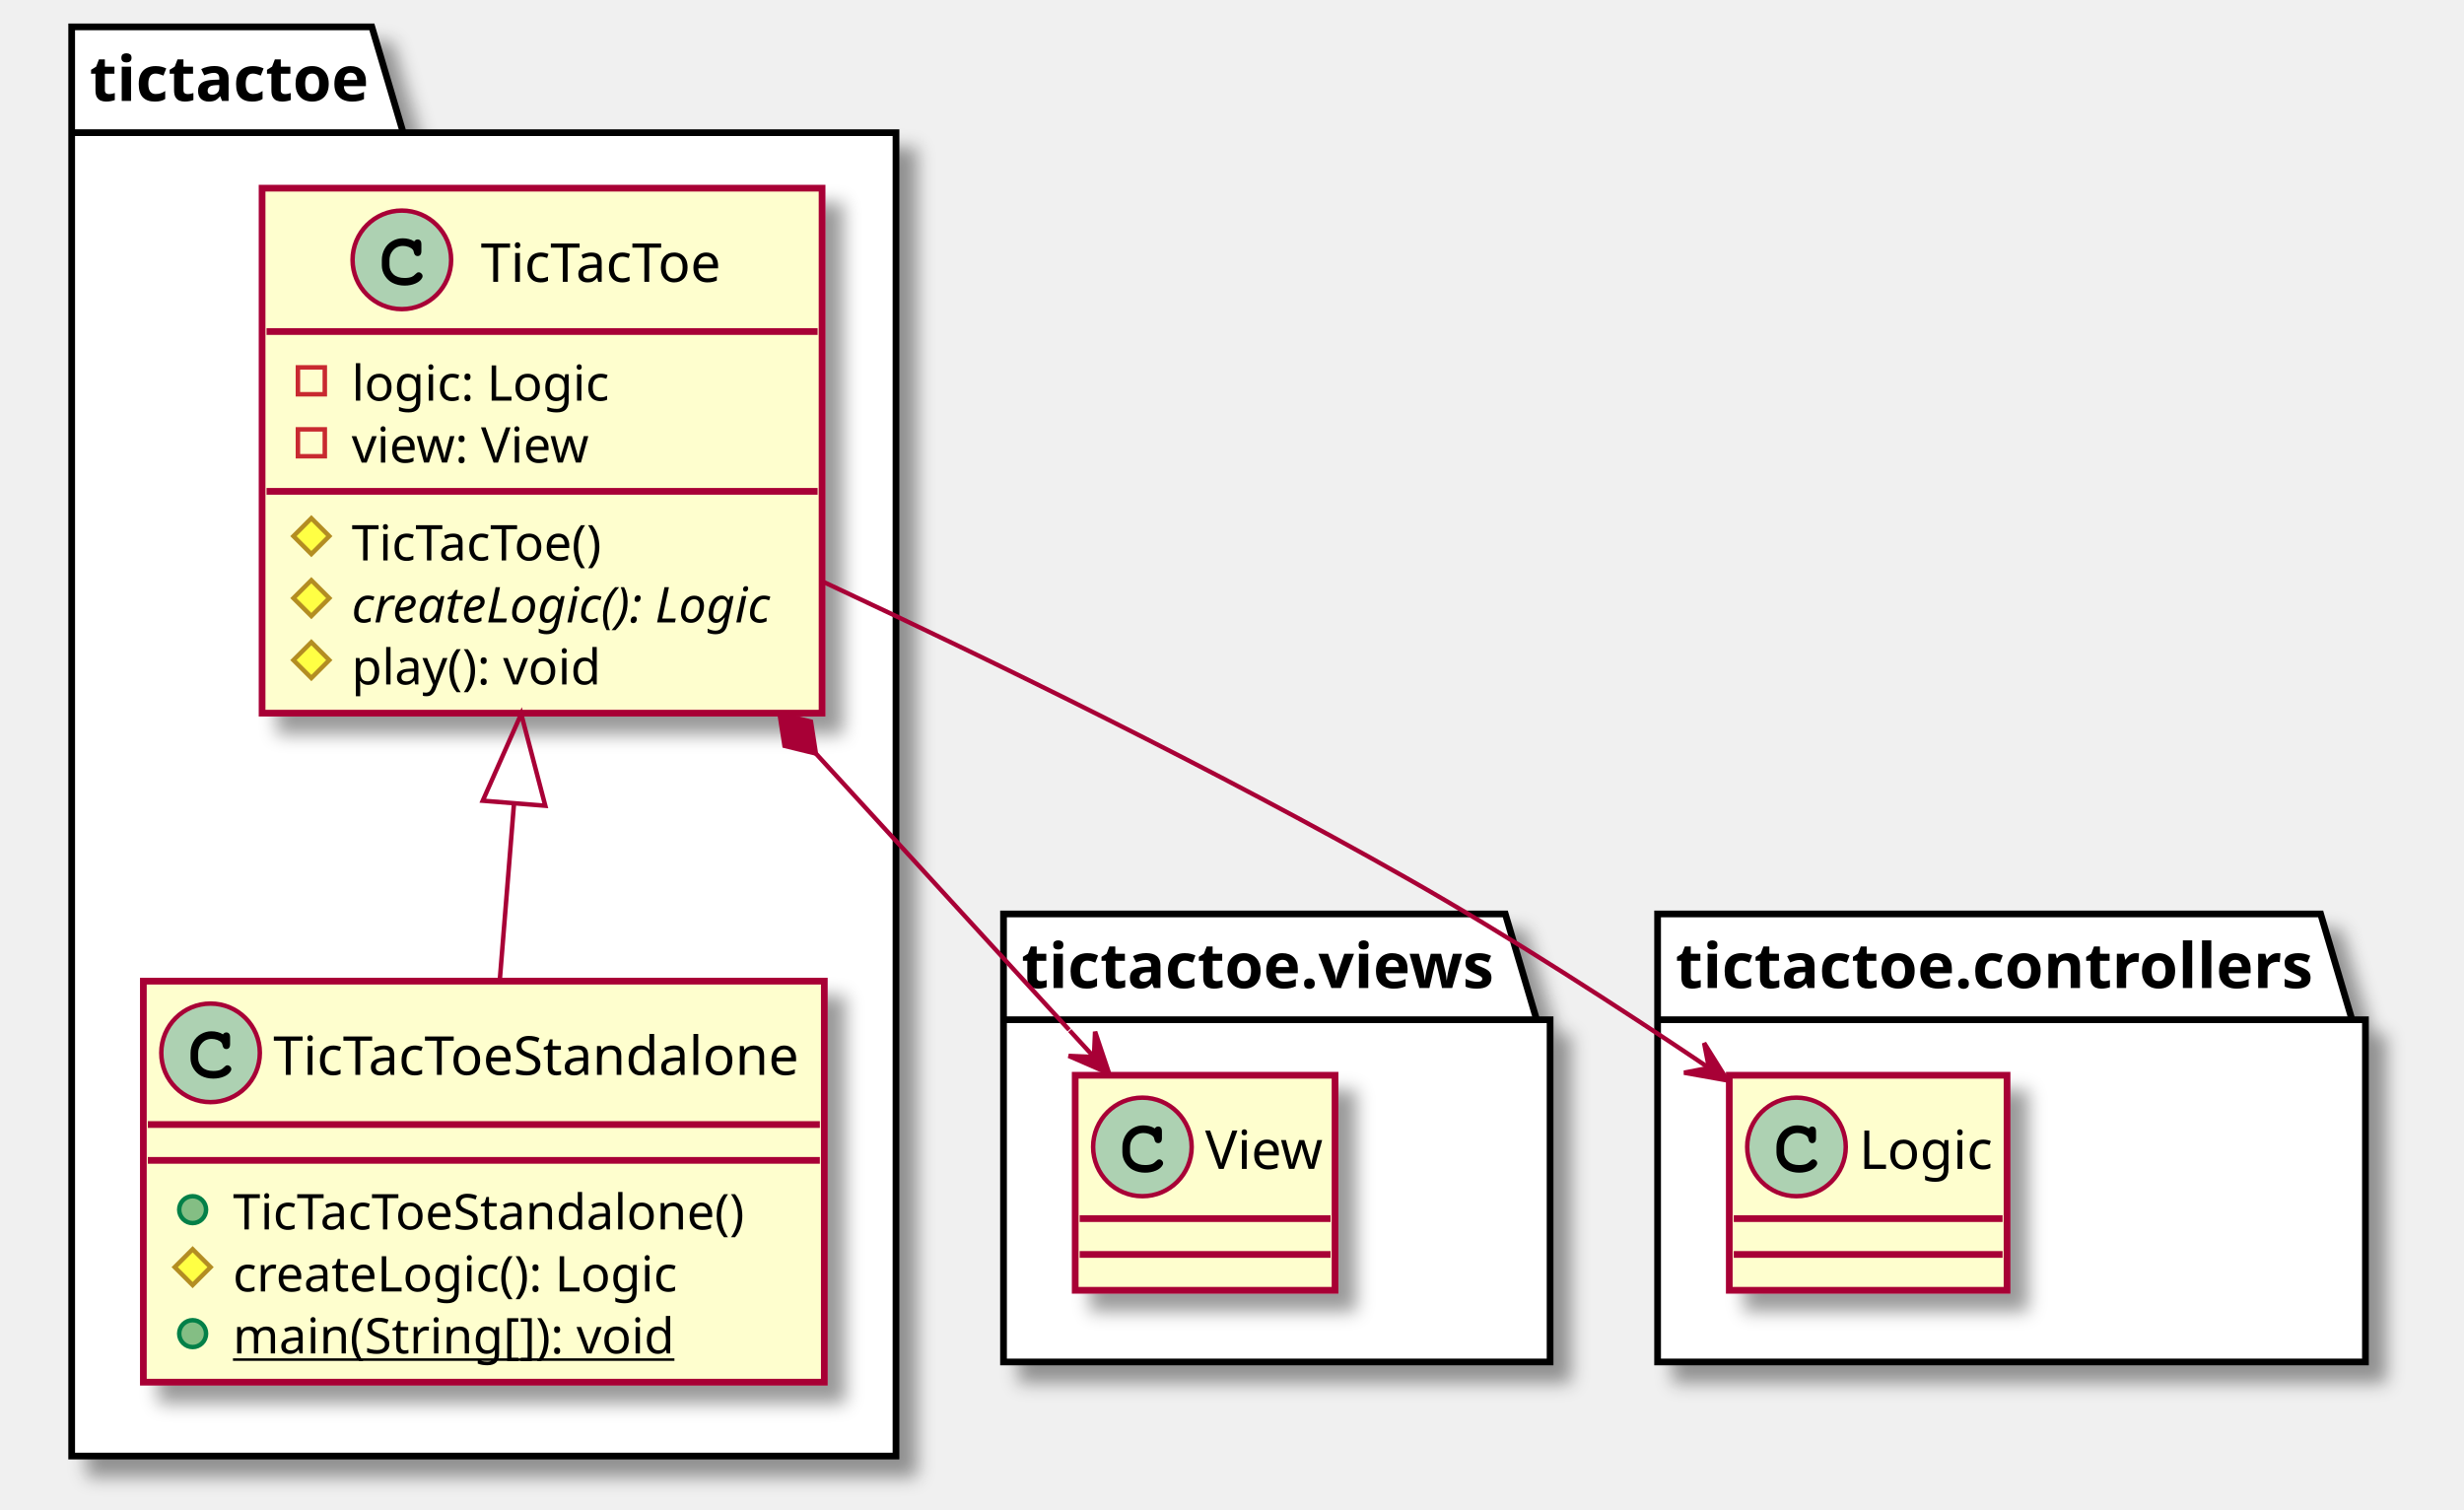
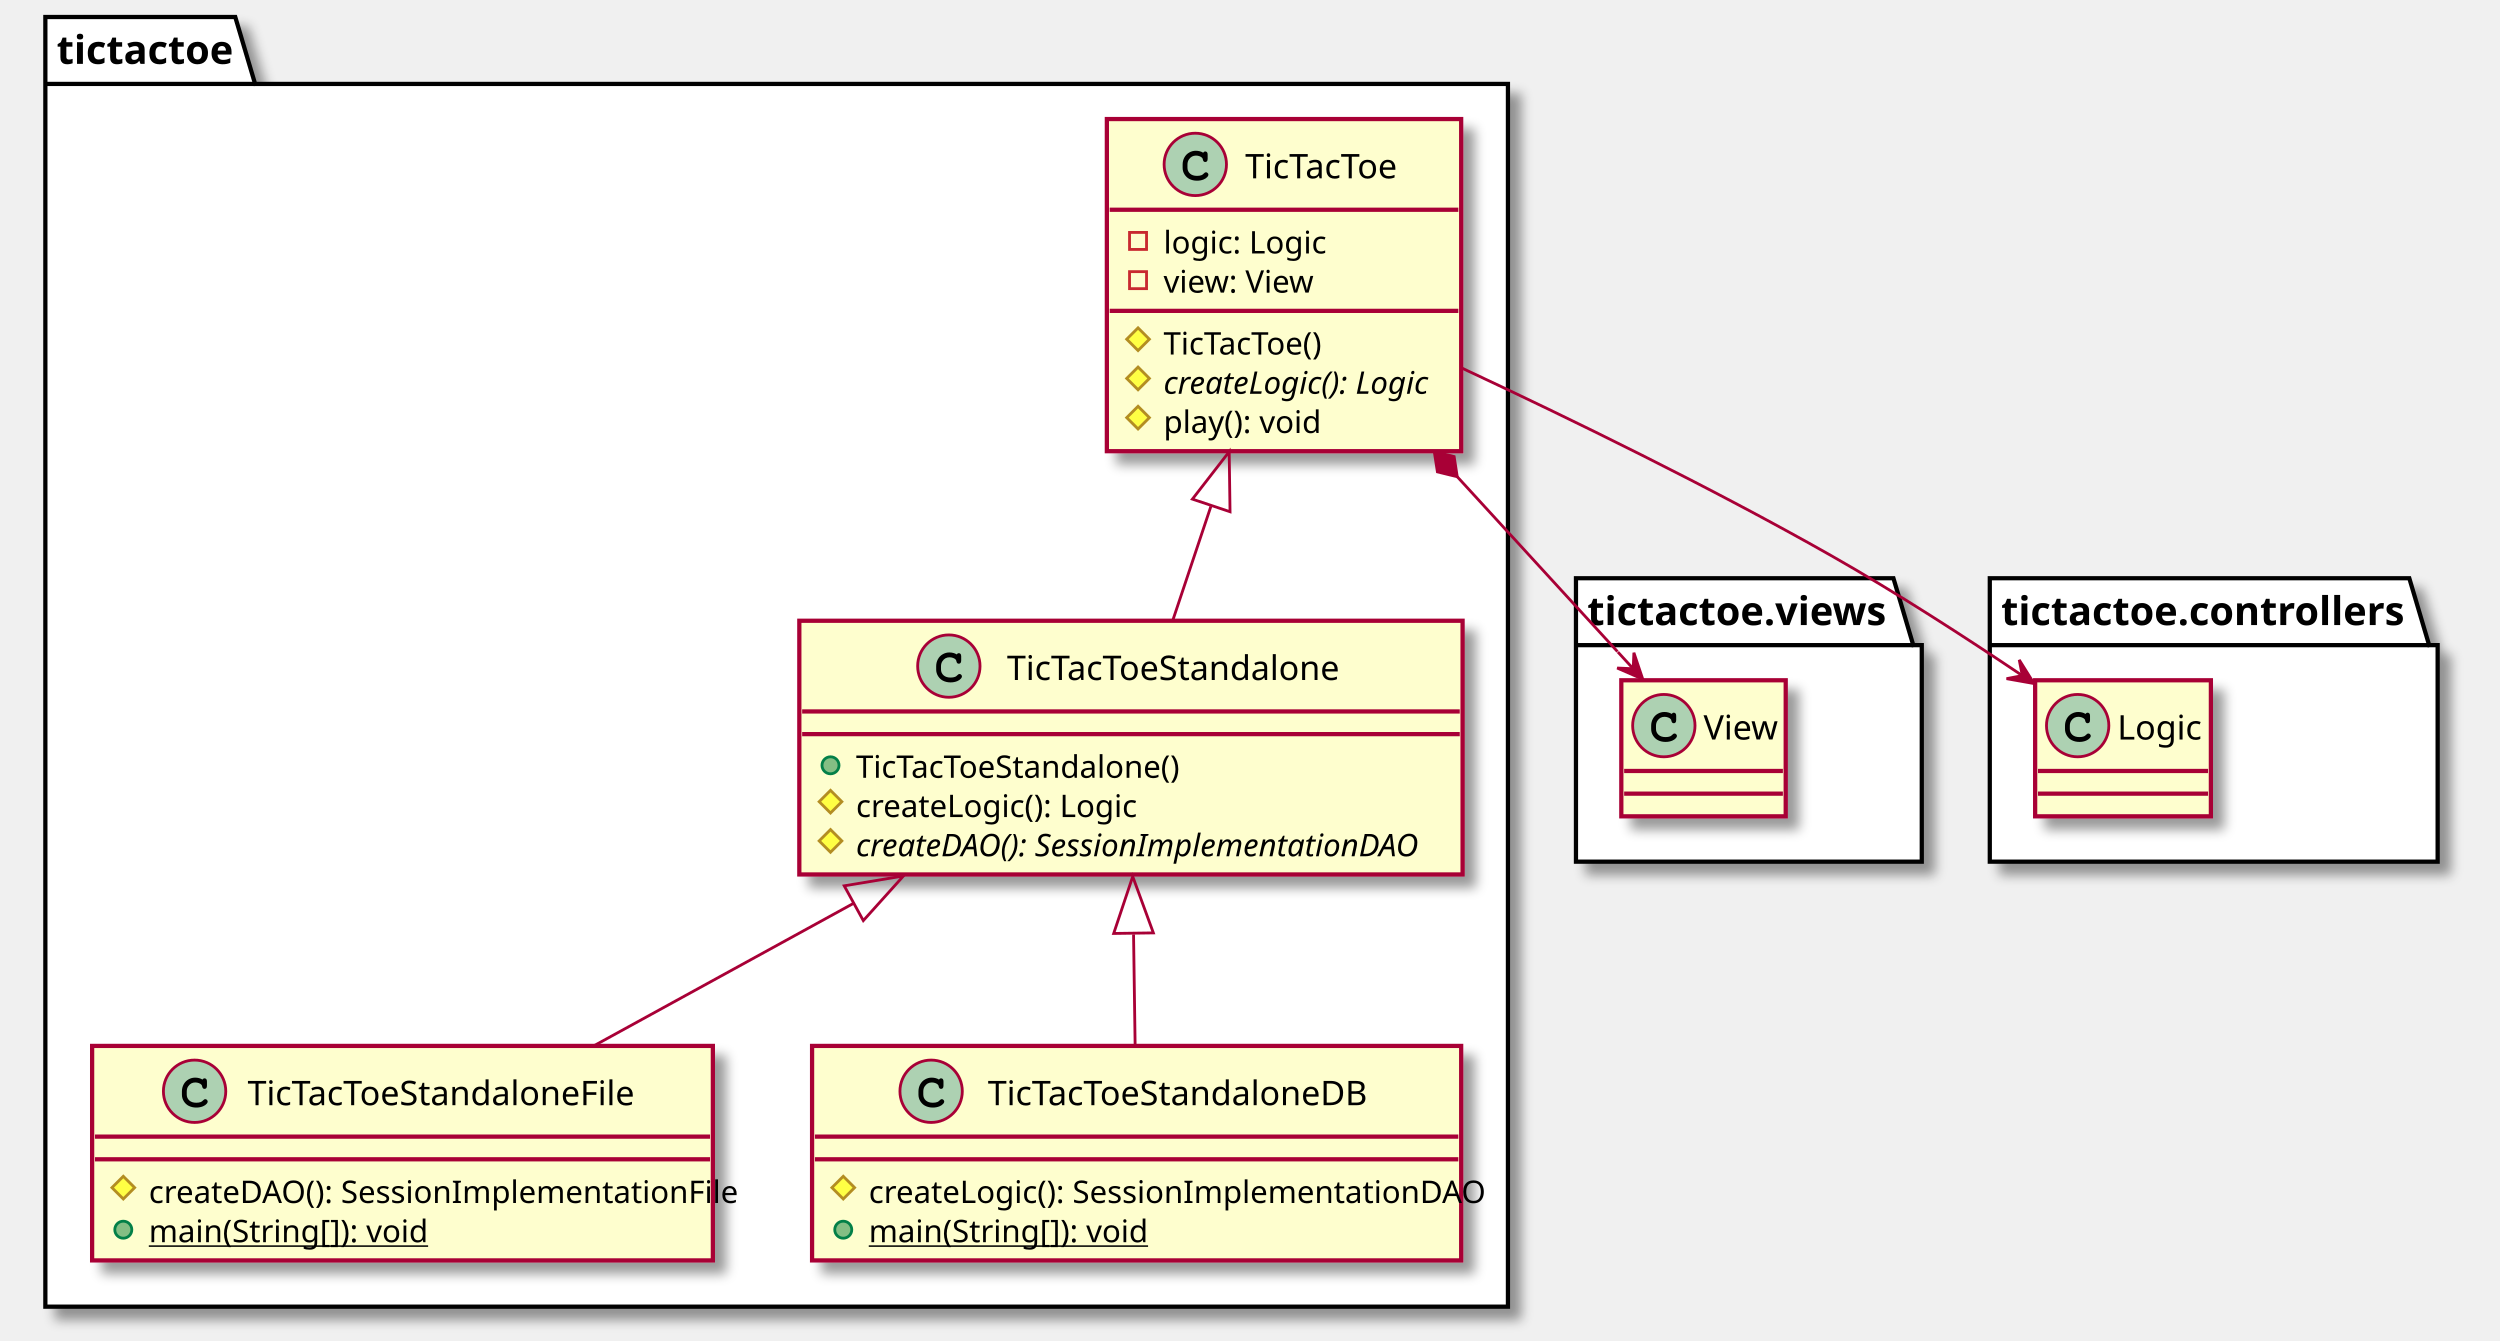
- <svg xmlns="http://www.w3.org/2000/svg" contentScriptType="application/ecmascript" contentStyleType="text/css" height="337px" preserveAspectRatio="none" style="width:550px;height:337px;" version="1.1" viewBox="0 0 550 337" width="550px" zoomAndPan="magnify">
+ <svg xmlns="http://www.w3.org/2000/svg" contentScriptType="application/ecmascript" contentStyleType="text/css" height="473px" preserveAspectRatio="none" style="width:882px;height:473px;" version="1.1" viewBox="0 0 882 473" width="882px" zoomAndPan="magnify">
  <defs>
-     <filter height="300%" id="f2lz1fqd8q1kd" width="300%" x="-1" y="-1">
+     <filter height="300%" id="f3oyp3tp2e7r9" width="300%" x="-1" y="-1">
      <feGaussianBlur result="blurOut" stdDeviation="2.0" />
      <feColorMatrix in="blurOut" result="blurOut2" type="matrix" values="0 0 0 0 0 0 0 0 0 0 0 0 0 0 0 0 0 0 .4 0" />
      <feOffset dx="4.0" dy="4.0" in="blurOut2" result="blurOut3" />
      <feBlend in="SourceGraphic" in2="blurOut3" mode="normal" />
    </filter>
  </defs>
  <g>
-     <polygon fill="#FFFFFF" filter="url(#f2lz1fqd8q1kd)" points="16,6,83,6,90,29.609,200,29.609,200,325,16,325,16,6" style="stroke: #000000; stroke-width: 1.5;" />
+     <polygon fill="#FFFFFF" filter="url(#f3oyp3tp2e7r9)" points="16,6,83,6,90,29.609,532,29.609,532,461,16,461,16,6" style="stroke: #000000; stroke-width: 1.5;" />
    <line style="stroke: #000000; stroke-width: 1.5;" x1="16" x2="90" y1="29.609" y2="29.609" />
    <text fill="#000000" font-family="sans-serif" font-size="14" font-weight="bold" lengthAdjust="spacingAndGlyphs" textLength="61" x="20" y="22.533">tictactoe</text>
-     <polygon fill="#FFFFFF" filter="url(#f2lz1fqd8q1kd)" points="224,204,336,204,343,227.609,346,227.609,346,304,224,304,224,204" style="stroke: #000000; stroke-width: 1.5;" />
-     <line style="stroke: #000000; stroke-width: 1.5;" x1="224" x2="343" y1="227.609" y2="227.609" />
-     <text fill="#000000" font-family="sans-serif" font-size="14" font-weight="bold" lengthAdjust="spacingAndGlyphs" textLength="106" x="228" y="220.533">tictactoe.views</text>
-     <polygon fill="#FFFFFF" filter="url(#f2lz1fqd8q1kd)" points="370,204,518,204,525,227.609,528,227.609,528,304,370,304,370,204" style="stroke: #000000; stroke-width: 1.5;" />
-     <line style="stroke: #000000; stroke-width: 1.5;" x1="370" x2="525" y1="227.609" y2="227.609" />
-     <text fill="#000000" font-family="sans-serif" font-size="14" font-weight="bold" lengthAdjust="spacingAndGlyphs" textLength="142" x="374" y="220.533">tictactoe.controllers</text>
-     <rect fill="#FEFECE" filter="url(#f2lz1fqd8q1kd)" height="117.18" id="tictactoe.TicTacToe" style="stroke: #A80036; stroke-width: 1.5;" width="125" x="58.5" y="42" />
-     <ellipse cx="89.7" cy="58" fill="#ADD1B2" rx="11" ry="11" style="stroke: #A80036; stroke-width: 1.0;" />
-     <path d="M92.466,53.875 Q92.622,53.656 92.809,53.547 Q92.997,53.438 93.216,53.438 Q93.591,53.438 93.825,53.703 Q94.059,53.953 94.059,54.562 L94.059,56.016 Q94.059,56.625 93.825,56.891 Q93.591,57.156 93.216,57.156 Q92.872,57.156 92.669,56.953 Q92.466,56.766 92.356,56.25 Q92.309,55.891 92.122,55.703 Q91.794,55.328 91.184,55.109 Q90.575,54.891 89.95,54.891 Q89.184,54.891 88.544,55.219 Q87.919,55.547 87.419,56.297 Q86.934,57.047 86.934,58.078 L86.934,59.172 Q86.934,60.406 87.825,61.234 Q88.716,62.047 90.309,62.047 Q91.247,62.047 91.903,61.797 Q92.294,61.641 92.716,61.203 Q92.981,60.938 93.122,60.859 Q93.278,60.781 93.481,60.781 Q93.809,60.781 94.059,61.047 Q94.325,61.297 94.325,61.641 Q94.325,61.984 93.981,62.391 Q93.481,62.969 92.684,63.297 Q91.606,63.75 90.309,63.75 Q88.794,63.75 87.591,63.125 Q86.606,62.625 85.919,61.562 Q85.231,60.484 85.231,59.203 L85.231,58.047 Q85.231,56.719 85.841,55.578 Q86.466,54.422 87.559,53.812 Q88.653,53.188 89.888,53.188 Q90.622,53.188 91.263,53.359 Q91.919,53.516 92.466,53.875 Z " />
-     <text fill="#000000" font-family="sans-serif" font-size="12" lengthAdjust="spacingAndGlyphs" textLength="57" x="107.3" y="62.91">TicTacToe</text>
-     <line style="stroke: #A80036; stroke-width: 1.5;" x1="59.5" x2="182.5" y1="74" y2="74" />
-     <rect fill="none" height="6" style="stroke: #C82930; stroke-width: 1.0;" width="6" x="66.5" y="82" />
-     <text fill="#000000" font-family="sans-serif" font-size="11" lengthAdjust="spacingAndGlyphs" textLength="54" x="78.5" y="89.419">logic: Logic</text>
-     <rect fill="none" height="6" style="stroke: #C82930; stroke-width: 1.0;" width="6" x="66.5" y="95.836" />
-     <text fill="#000000" font-family="sans-serif" font-size="11" lengthAdjust="spacingAndGlyphs" textLength="56" x="78.5" y="103.255">view: View</text>
-     <line style="stroke: #A80036; stroke-width: 1.5;" x1="59.5" x2="182.5" y1="109.672" y2="109.672" />
-     <polygon fill="#FFFF44" points="69.5,115.672,73.5,119.672,69.5,123.672,65.5,119.672" style="stroke: #B38D22; stroke-width: 1.0;" />
-     <text fill="#000000" font-family="sans-serif" font-size="11" lengthAdjust="spacingAndGlyphs" textLength="58" x="78.5" y="125.091">TicTacToe()</text>
-     <polygon fill="#FFFF44" points="69.5,129.508,73.5,133.508,69.5,137.508,65.5,133.508" style="stroke: #B38D22; stroke-width: 1.0;" />
-     <text fill="#000000" font-family="sans-serif" font-size="11" font-style="italic" lengthAdjust="spacingAndGlyphs" textLength="99" x="78.5" y="138.927">createLogic(): Logic</text>
-     <polygon fill="#FFFF44" points="69.5,143.344,73.5,147.344,69.5,151.344,65.5,147.344" style="stroke: #B38D22; stroke-width: 1.0;" />
-     <text fill="#000000" font-family="sans-serif" font-size="11" lengthAdjust="spacingAndGlyphs" textLength="54" x="78.5" y="152.763">play(): void</text>
-     <rect fill="#FEFECE" filter="url(#f2lz1fqd8q1kd)" height="89.508" id="tictactoe.TicTacToeStandalone" style="stroke: #A80036; stroke-width: 1.5;" width="152" x="32" y="219" />
-     <ellipse cx="47" cy="235" fill="#ADD1B2" rx="11" ry="11" style="stroke: #A80036; stroke-width: 1.0;" />
-     <path d="M49.766,230.875 Q49.922,230.656 50.109,230.547 Q50.297,230.438 50.516,230.438 Q50.891,230.438 51.125,230.703 Q51.359,230.953 51.359,231.562 L51.359,233.016 Q51.359,233.625 51.125,233.891 Q50.891,234.156 50.516,234.156 Q50.172,234.156 49.969,233.953 Q49.766,233.766 49.656,233.25 Q49.609,232.891 49.422,232.703 Q49.094,232.328 48.484,232.109 Q47.875,231.891 47.25,231.891 Q46.484,231.891 45.844,232.219 Q45.219,232.547 44.719,233.297 Q44.234,234.047 44.234,235.078 L44.234,236.172 Q44.234,237.406 45.125,238.234 Q46.016,239.047 47.609,239.047 Q48.547,239.047 49.203,238.797 Q49.594,238.641 50.016,238.203 Q50.281,237.938 50.422,237.859 Q50.578,237.781 50.781,237.781 Q51.109,237.781 51.359,238.047 Q51.625,238.297 51.625,238.641 Q51.625,238.984 51.281,239.391 Q50.781,239.969 49.984,240.297 Q48.906,240.75 47.609,240.75 Q46.094,240.75 44.891,240.125 Q43.906,239.625 43.219,238.562 Q42.531,237.484 42.531,236.203 L42.531,235.047 Q42.531,233.719 43.141,232.578 Q43.766,231.422 44.859,230.812 Q45.953,230.188 47.188,230.188 Q47.922,230.188 48.562,230.359 Q49.219,230.516 49.766,230.875 Z " />
-     <text fill="#000000" font-family="sans-serif" font-size="12" lengthAdjust="spacingAndGlyphs" textLength="120" x="61" y="239.91">TicTacToeStandalone</text>
-     <line style="stroke: #A80036; stroke-width: 1.5;" x1="33" x2="183" y1="251" y2="251" />
-     <line style="stroke: #A80036; stroke-width: 1.5;" x1="33" x2="183" y1="259" y2="259" />
-     <ellipse cx="43" cy="270" fill="#84BE84" rx="3" ry="3" style="stroke: #038048; stroke-width: 1.0;" />
-     <text fill="#000000" font-family="sans-serif" font-size="11" lengthAdjust="spacingAndGlyphs" textLength="112" x="52" y="274.419">TicTacToeStandalone()</text>
-     <polygon fill="#FFFF44" points="43,278.836,47,282.836,43,286.836,39,282.836" style="stroke: #B38D22; stroke-width: 1.0;" />
-     <text fill="#000000" font-family="sans-serif" font-size="11" lengthAdjust="spacingAndGlyphs" textLength="97" x="52" y="288.255">createLogic(): Logic</text>
-     <ellipse cx="43" cy="297.672" fill="#84BE84" rx="3" ry="3" style="stroke: #038048; stroke-width: 1.0;" />
-     <text fill="#000000" font-family="sans-serif" font-size="11" lengthAdjust="spacingAndGlyphs" text-decoration="underline" textLength="90" x="52" y="302.091">main(String[]): void</text>
-     <rect fill="#FEFECE" filter="url(#f2lz1fqd8q1kd)" height="48" id="tictactoe.views.View" style="stroke: #A80036; stroke-width: 1.5;" width="58" x="240" y="240" />
-     <ellipse cx="255" cy="256" fill="#ADD1B2" rx="11" ry="11" style="stroke: #A80036; stroke-width: 1.0;" />
-     <path d="M257.766,251.875 Q257.922,251.656 258.109,251.547 Q258.297,251.438 258.516,251.438 Q258.891,251.438 259.125,251.703 Q259.359,251.953 259.359,252.562 L259.359,254.016 Q259.359,254.625 259.125,254.891 Q258.891,255.156 258.516,255.156 Q258.172,255.156 257.969,254.953 Q257.766,254.766 257.656,254.25 Q257.609,253.891 257.422,253.703 Q257.094,253.328 256.484,253.109 Q255.875,252.891 255.25,252.891 Q254.484,252.891 253.844,253.219 Q253.219,253.547 252.719,254.297 Q252.234,255.047 252.234,256.078 L252.234,257.172 Q252.234,258.406 253.125,259.234 Q254.016,260.047 255.609,260.047 Q256.547,260.047 257.203,259.797 Q257.594,259.641 258.016,259.203 Q258.281,258.938 258.422,258.859 Q258.578,258.781 258.781,258.781 Q259.109,258.781 259.359,259.047 Q259.625,259.297 259.625,259.641 Q259.625,259.984 259.281,260.391 Q258.781,260.969 257.984,261.297 Q256.906,261.75 255.609,261.75 Q254.094,261.75 252.891,261.125 Q251.906,260.625 251.219,259.562 Q250.531,258.484 250.531,257.203 L250.531,256.047 Q250.531,254.719 251.141,253.578 Q251.766,252.422 252.859,251.812 Q253.953,251.188 255.188,251.188 Q255.922,251.188 256.562,251.359 Q257.219,251.516 257.766,251.875 Z " />
-     <text fill="#000000" font-family="sans-serif" font-size="12" lengthAdjust="spacingAndGlyphs" textLength="26" x="269" y="260.91">View</text>
-     <line style="stroke: #A80036; stroke-width: 1.5;" x1="241" x2="297" y1="272" y2="272" />
-     <line style="stroke: #A80036; stroke-width: 1.5;" x1="241" x2="297" y1="280" y2="280" />
-     <rect fill="#FEFECE" filter="url(#f2lz1fqd8q1kd)" height="48" id="tictactoe.controllers.Logic" style="stroke: #A80036; stroke-width: 1.5;" width="62" x="386" y="240" />
-     <ellipse cx="401" cy="256" fill="#ADD1B2" rx="11" ry="11" style="stroke: #A80036; stroke-width: 1.0;" />
-     <path d="M403.766,251.875 Q403.922,251.656 404.109,251.547 Q404.297,251.438 404.516,251.438 Q404.891,251.438 405.125,251.703 Q405.359,251.953 405.359,252.562 L405.359,254.016 Q405.359,254.625 405.125,254.891 Q404.891,255.156 404.516,255.156 Q404.172,255.156 403.969,254.953 Q403.766,254.766 403.656,254.25 Q403.609,253.891 403.422,253.703 Q403.094,253.328 402.484,253.109 Q401.875,252.891 401.25,252.891 Q400.484,252.891 399.844,253.219 Q399.219,253.547 398.719,254.297 Q398.234,255.047 398.234,256.078 L398.234,257.172 Q398.234,258.406 399.125,259.234 Q400.016,260.047 401.609,260.047 Q402.547,260.047 403.203,259.797 Q403.594,259.641 404.016,259.203 Q404.281,258.938 404.422,258.859 Q404.578,258.781 404.781,258.781 Q405.109,258.781 405.359,259.047 Q405.625,259.297 405.625,259.641 Q405.625,259.984 405.281,260.391 Q404.781,260.969 403.984,261.297 Q402.906,261.75 401.609,261.75 Q400.094,261.75 398.891,261.125 Q397.906,260.625 397.219,259.562 Q396.531,258.484 396.531,257.203 L396.531,256.047 Q396.531,254.719 397.141,253.578 Q397.766,252.422 398.859,251.812 Q399.953,251.188 401.188,251.188 Q401.922,251.188 402.562,251.359 Q403.219,251.516 403.766,251.875 Z " />
-     <text fill="#000000" font-family="sans-serif" font-size="12" lengthAdjust="spacingAndGlyphs" textLength="30" x="415" y="260.91">Logic</text>
-     <line style="stroke: #A80036; stroke-width: 1.5;" x1="387" x2="447" y1="272" y2="272" />
-     <line style="stroke: #A80036; stroke-width: 1.5;" x1="387" x2="447" y1="280" y2="280" />
-     <path d="M182.12,168.196 C182.12,168.196 222.598,212.365 238.651,229.883 " fill="none" id="tictactoe.TicTacToe-tictactoe.views.View" style="stroke: #A80036; stroke-width: 1.0;" />
-     <polygon fill="#A80036" points="247.57,239.615,244.439,230.277,244.192,235.929,238.541,235.682,247.57,239.615" style="stroke: #A80036; stroke-width: 1.0;" />
-     <line style="stroke: #A80036; stroke-width: 1.0;" x1="244.192" x2="238.786" y1="235.929" y2="230.031" />
-     <polygon fill="#A80036" points="174.013,159.349,175.118,166.475,182.12,168.196,181.016,161.07,174.013,159.349" style="stroke: #A80036; stroke-width: 1.0;" />
-     <path d="M183.703,129.841 C221.949,147.705 271.49,171.885 314,196 C336.942,209.015 361.751,225.088 381.271,238.229 " fill="none" id="tictactoe.TicTacToe-&gt;tictactoe.controllers.Logic" style="stroke: #A80036; stroke-width: 1.0;" />
-     <polygon fill="#A80036" points="385.607,241.157,380.388,232.805,381.464,238.358,375.91,239.434,385.607,241.157" style="stroke: #A80036; stroke-width: 1.0;" />
-     <path d="M114.712,179.613 C113.623,193.145 112.526,206.776 111.543,218.984 " fill="none" id="tictactoe.TicTacToe&lt;-tictactoe.TicTacToeStandalone" style="stroke: #A80036; stroke-width: 1.0;" />
-     <polygon fill="none" points="107.761,178.723,116.343,159.349,121.716,179.846,107.761,178.723" style="stroke: #A80036; stroke-width: 1.0;" />
+     <polygon fill="#FFFFFF" filter="url(#f3oyp3tp2e7r9)" points="556,204,668,204,675,227.609,678,227.609,678,304,556,304,556,204" style="stroke: #000000; stroke-width: 1.5;" />
+     <line style="stroke: #000000; stroke-width: 1.5;" x1="556" x2="675" y1="227.609" y2="227.609" />
+     <text fill="#000000" font-family="sans-serif" font-size="14" font-weight="bold" lengthAdjust="spacingAndGlyphs" textLength="106" x="560" y="220.533">tictactoe.views</text>
+     <polygon fill="#FFFFFF" filter="url(#f3oyp3tp2e7r9)" points="702,204,850,204,857,227.609,860,227.609,860,304,702,304,702,204" style="stroke: #000000; stroke-width: 1.5;" />
+     <line style="stroke: #000000; stroke-width: 1.5;" x1="702" x2="857" y1="227.609" y2="227.609" />
+     <text fill="#000000" font-family="sans-serif" font-size="14" font-weight="bold" lengthAdjust="spacingAndGlyphs" textLength="142" x="706" y="220.533">tictactoe.controllers</text>
+     <rect fill="#FEFECE" filter="url(#f3oyp3tp2e7r9)" height="117.18" id="tictactoe.TicTacToe" style="stroke: #A80036; stroke-width: 1.5;" width="125" x="390.5" y="42" />
+     <ellipse cx="421.7" cy="58" fill="#ADD1B2" rx="11" ry="11" style="stroke: #A80036; stroke-width: 1.0;" />
+     <path d="M424.466,53.875 Q424.622,53.656 424.809,53.547 Q424.997,53.438 425.216,53.438 Q425.591,53.438 425.825,53.703 Q426.059,53.953 426.059,54.562 L426.059,56.016 Q426.059,56.625 425.825,56.891 Q425.591,57.156 425.216,57.156 Q424.872,57.156 424.669,56.953 Q424.466,56.766 424.356,56.25 Q424.309,55.891 424.122,55.703 Q423.794,55.328 423.184,55.109 Q422.575,54.891 421.95,54.891 Q421.184,54.891 420.544,55.219 Q419.919,55.547 419.419,56.297 Q418.934,57.047 418.934,58.078 L418.934,59.172 Q418.934,60.406 419.825,61.234 Q420.716,62.047 422.309,62.047 Q423.247,62.047 423.903,61.797 Q424.294,61.641 424.716,61.203 Q424.981,60.938 425.122,60.859 Q425.278,60.781 425.481,60.781 Q425.809,60.781 426.059,61.047 Q426.325,61.297 426.325,61.641 Q426.325,61.984 425.981,62.391 Q425.481,62.969 424.684,63.297 Q423.606,63.75 422.309,63.75 Q420.794,63.75 419.591,63.125 Q418.606,62.625 417.919,61.562 Q417.231,60.484 417.231,59.203 L417.231,58.047 Q417.231,56.719 417.841,55.578 Q418.466,54.422 419.559,53.812 Q420.653,53.188 421.887,53.188 Q422.622,53.188 423.262,53.359 Q423.919,53.516 424.466,53.875 Z " />
+     <text fill="#000000" font-family="sans-serif" font-size="12" lengthAdjust="spacingAndGlyphs" textLength="57" x="439.3" y="62.91">TicTacToe</text>
+     <line style="stroke: #A80036; stroke-width: 1.5;" x1="391.5" x2="514.5" y1="74" y2="74" />
+     <rect fill="none" height="6" style="stroke: #C82930; stroke-width: 1.0;" width="6" x="398.5" y="82" />
+     <text fill="#000000" font-family="sans-serif" font-size="11" lengthAdjust="spacingAndGlyphs" textLength="54" x="410.5" y="89.419">logic: Logic</text>
+     <rect fill="none" height="6" style="stroke: #C82930; stroke-width: 1.0;" width="6" x="398.5" y="95.836" />
+     <text fill="#000000" font-family="sans-serif" font-size="11" lengthAdjust="spacingAndGlyphs" textLength="56" x="410.5" y="103.255">view: View</text>
+     <line style="stroke: #A80036; stroke-width: 1.5;" x1="391.5" x2="514.5" y1="109.672" y2="109.672" />
+     <polygon fill="#FFFF44" points="401.5,115.672,405.5,119.672,401.5,123.672,397.5,119.672" style="stroke: #B38D22; stroke-width: 1.0;" />
+     <text fill="#000000" font-family="sans-serif" font-size="11" lengthAdjust="spacingAndGlyphs" textLength="58" x="410.5" y="125.091">TicTacToe()</text>
+     <polygon fill="#FFFF44" points="401.5,129.508,405.5,133.508,401.5,137.508,397.5,133.508" style="stroke: #B38D22; stroke-width: 1.0;" />
+     <text fill="#000000" font-family="sans-serif" font-size="11" font-style="italic" lengthAdjust="spacingAndGlyphs" textLength="99" x="410.5" y="138.927">createLogic(): Logic</text>
+     <polygon fill="#FFFF44" points="401.5,143.344,405.5,147.344,401.5,151.344,397.5,147.344" style="stroke: #B38D22; stroke-width: 1.0;" />
+     <text fill="#000000" font-family="sans-serif" font-size="11" lengthAdjust="spacingAndGlyphs" textLength="54" x="410.5" y="152.763">play(): void</text>
+     <rect fill="#FEFECE" filter="url(#f3oyp3tp2e7r9)" height="89.508" id="tictactoe.TicTacToeStandalone" style="stroke: #A80036; stroke-width: 1.5;" width="234" x="282" y="219" />
+     <ellipse cx="334.75" cy="235" fill="#ADD1B2" rx="11" ry="11" style="stroke: #A80036; stroke-width: 1.0;" />
+     <path d="M337.516,230.875 Q337.672,230.656 337.859,230.547 Q338.047,230.438 338.266,230.438 Q338.641,230.438 338.875,230.703 Q339.109,230.953 339.109,231.562 L339.109,233.016 Q339.109,233.625 338.875,233.891 Q338.641,234.156 338.266,234.156 Q337.922,234.156 337.719,233.953 Q337.516,233.766 337.406,233.25 Q337.359,232.891 337.172,232.703 Q336.844,232.328 336.234,232.109 Q335.625,231.891 335,231.891 Q334.234,231.891 333.594,232.219 Q332.969,232.547 332.469,233.297 Q331.984,234.047 331.984,235.078 L331.984,236.172 Q331.984,237.406 332.875,238.234 Q333.766,239.047 335.359,239.047 Q336.297,239.047 336.953,238.797 Q337.344,238.641 337.766,238.203 Q338.031,237.938 338.172,237.859 Q338.328,237.781 338.531,237.781 Q338.859,237.781 339.109,238.047 Q339.375,238.297 339.375,238.641 Q339.375,238.984 339.031,239.391 Q338.531,239.969 337.734,240.297 Q336.656,240.75 335.359,240.75 Q333.844,240.75 332.641,240.125 Q331.656,239.625 330.969,238.562 Q330.281,237.484 330.281,236.203 L330.281,235.047 Q330.281,233.719 330.891,232.578 Q331.516,231.422 332.609,230.812 Q333.703,230.188 334.938,230.188 Q335.672,230.188 336.312,230.359 Q336.969,230.516 337.516,230.875 Z " />
+     <text fill="#000000" font-family="sans-serif" font-size="12" lengthAdjust="spacingAndGlyphs" textLength="120" x="355.25" y="239.91">TicTacToeStandalone</text>
+     <line style="stroke: #A80036; stroke-width: 1.5;" x1="283" x2="515" y1="251" y2="251" />
+     <line style="stroke: #A80036; stroke-width: 1.5;" x1="283" x2="515" y1="259" y2="259" />
+     <ellipse cx="293" cy="270" fill="#84BE84" rx="3" ry="3" style="stroke: #038048; stroke-width: 1.0;" />
+     <text fill="#000000" font-family="sans-serif" font-size="11" lengthAdjust="spacingAndGlyphs" textLength="112" x="302" y="274.419">TicTacToeStandalone()</text>
+     <polygon fill="#FFFF44" points="293,278.836,297,282.836,293,286.836,289,282.836" style="stroke: #B38D22; stroke-width: 1.0;" />
+     <text fill="#000000" font-family="sans-serif" font-size="11" lengthAdjust="spacingAndGlyphs" textLength="97" x="302" y="288.255">createLogic(): Logic</text>
+     <polygon fill="#FFFF44" points="293,292.672,297,296.672,293,300.672,289,296.672" style="stroke: #B38D22; stroke-width: 1.0;" />
+     <text fill="#000000" font-family="sans-serif" font-size="11" font-style="italic" lengthAdjust="spacingAndGlyphs" textLength="208" x="302" y="302.091">createDAO(): SessionImplementationDAO</text>
+     <rect fill="#FEFECE" filter="url(#f3oyp3tp2e7r9)" height="75.672" id="tictactoe.TicTacToeStandaloneFile" style="stroke: #A80036; stroke-width: 1.5;" width="219" x="32.5" y="369" />
+     <ellipse cx="68.65" cy="385" fill="#ADD1B2" rx="11" ry="11" style="stroke: #A80036; stroke-width: 1.0;" />
+     <path d="M71.416,380.875 Q71.572,380.656 71.759,380.547 Q71.947,380.438 72.166,380.438 Q72.541,380.438 72.775,380.703 Q73.009,380.953 73.009,381.562 L73.009,383.016 Q73.009,383.625 72.775,383.891 Q72.541,384.156 72.166,384.156 Q71.822,384.156 71.619,383.953 Q71.416,383.766 71.306,383.25 Q71.259,382.891 71.072,382.703 Q70.744,382.328 70.134,382.109 Q69.525,381.891 68.9,381.891 Q68.134,381.891 67.494,382.219 Q66.869,382.547 66.369,383.297 Q65.884,384.047 65.884,385.078 L65.884,386.172 Q65.884,387.406 66.775,388.234 Q67.666,389.047 69.259,389.047 Q70.197,389.047 70.853,388.797 Q71.244,388.641 71.666,388.203 Q71.931,387.938 72.072,387.859 Q72.228,387.781 72.431,387.781 Q72.759,387.781 73.009,388.047 Q73.275,388.297 73.275,388.641 Q73.275,388.984 72.931,389.391 Q72.431,389.969 71.634,390.297 Q70.556,390.75 69.259,390.75 Q67.744,390.75 66.541,390.125 Q65.556,389.625 64.869,388.562 Q64.181,387.484 64.181,386.203 L64.181,385.047 Q64.181,383.719 64.791,382.578 Q65.416,381.422 66.509,380.812 Q67.603,380.188 68.838,380.188 Q69.572,380.188 70.213,380.359 Q70.869,380.516 71.416,380.875 Z " />
+     <text fill="#000000" font-family="sans-serif" font-size="12" lengthAdjust="spacingAndGlyphs" textLength="140" x="87.35" y="389.91">TicTacToeStandaloneFile</text>
+     <line style="stroke: #A80036; stroke-width: 1.5;" x1="33.5" x2="250.5" y1="401" y2="401" />
+     <line style="stroke: #A80036; stroke-width: 1.5;" x1="33.5" x2="250.5" y1="409" y2="409" />
+     <polygon fill="#FFFF44" points="43.5,415,47.5,419,43.5,423,39.5,419" style="stroke: #B38D22; stroke-width: 1.0;" />
+     <text fill="#000000" font-family="sans-serif" font-size="11" lengthAdjust="spacingAndGlyphs" textLength="193" x="52.5" y="424.419">createDAO(): SessionImplementationFile</text>
+     <ellipse cx="43.5" cy="433.836" fill="#84BE84" rx="3" ry="3" style="stroke: #038048; stroke-width: 1.0;" />
+     <text fill="#000000" font-family="sans-serif" font-size="11" lengthAdjust="spacingAndGlyphs" text-decoration="underline" textLength="90" x="52.5" y="438.255">main(String[]): void</text>
+     <rect fill="#FEFECE" filter="url(#f3oyp3tp2e7r9)" height="75.672" id="tictactoe.TicTacToeStandaloneDB" style="stroke: #A80036; stroke-width: 1.5;" width="229" x="286.5" y="369" />
+     <ellipse cx="328.5" cy="385" fill="#ADD1B2" rx="11" ry="11" style="stroke: #A80036; stroke-width: 1.0;" />
+     <path d="M331.266,380.875 Q331.422,380.656 331.609,380.547 Q331.797,380.438 332.016,380.438 Q332.391,380.438 332.625,380.703 Q332.859,380.953 332.859,381.562 L332.859,383.016 Q332.859,383.625 332.625,383.891 Q332.391,384.156 332.016,384.156 Q331.672,384.156 331.469,383.953 Q331.266,383.766 331.156,383.25 Q331.109,382.891 330.922,382.703 Q330.594,382.328 329.984,382.109 Q329.375,381.891 328.75,381.891 Q327.984,381.891 327.344,382.219 Q326.719,382.547 326.219,383.297 Q325.734,384.047 325.734,385.078 L325.734,386.172 Q325.734,387.406 326.625,388.234 Q327.516,389.047 329.109,389.047 Q330.047,389.047 330.703,388.797 Q331.094,388.641 331.516,388.203 Q331.781,387.938 331.922,387.859 Q332.078,387.781 332.281,387.781 Q332.609,387.781 332.859,388.047 Q333.125,388.297 333.125,388.641 Q333.125,388.984 332.781,389.391 Q332.281,389.969 331.484,390.297 Q330.406,390.75 329.109,390.75 Q327.594,390.75 326.391,390.125 Q325.406,389.625 324.719,388.562 Q324.031,387.484 324.031,386.203 L324.031,385.047 Q324.031,383.719 324.641,382.578 Q325.266,381.422 326.359,380.812 Q327.453,380.188 328.688,380.188 Q329.422,380.188 330.062,380.359 Q330.719,380.516 331.266,380.875 Z " />
+     <text fill="#000000" font-family="sans-serif" font-size="12" lengthAdjust="spacingAndGlyphs" textLength="137" x="348.5" y="389.91">TicTacToeStandaloneDB</text>
+     <line style="stroke: #A80036; stroke-width: 1.5;" x1="287.5" x2="514.5" y1="401" y2="401" />
+     <line style="stroke: #A80036; stroke-width: 1.5;" x1="287.5" x2="514.5" y1="409" y2="409" />
+     <polygon fill="#FFFF44" points="297.5,415,301.5,419,297.5,423,293.5,419" style="stroke: #B38D22; stroke-width: 1.0;" />
+     <text fill="#000000" font-family="sans-serif" font-size="11" lengthAdjust="spacingAndGlyphs" textLength="203" x="306.5" y="424.419">createLogic(): SessionImplementationDAO</text>
+     <ellipse cx="297.5" cy="433.836" fill="#84BE84" rx="3" ry="3" style="stroke: #038048; stroke-width: 1.0;" />
+     <text fill="#000000" font-family="sans-serif" font-size="11" lengthAdjust="spacingAndGlyphs" text-decoration="underline" textLength="90" x="306.5" y="438.255">main(String[]): void</text>
+     <rect fill="#FEFECE" filter="url(#f3oyp3tp2e7r9)" height="48" id="tictactoe.views.View" style="stroke: #A80036; stroke-width: 1.5;" width="58" x="572" y="240" />
+     <ellipse cx="587" cy="256" fill="#ADD1B2" rx="11" ry="11" style="stroke: #A80036; stroke-width: 1.0;" />
+     <path d="M589.766,251.875 Q589.922,251.656 590.109,251.547 Q590.297,251.438 590.516,251.438 Q590.891,251.438 591.125,251.703 Q591.359,251.953 591.359,252.562 L591.359,254.016 Q591.359,254.625 591.125,254.891 Q590.891,255.156 590.516,255.156 Q590.172,255.156 589.969,254.953 Q589.766,254.766 589.656,254.25 Q589.609,253.891 589.422,253.703 Q589.094,253.328 588.484,253.109 Q587.875,252.891 587.25,252.891 Q586.484,252.891 585.844,253.219 Q585.219,253.547 584.719,254.297 Q584.234,255.047 584.234,256.078 L584.234,257.172 Q584.234,258.406 585.125,259.234 Q586.016,260.047 587.609,260.047 Q588.547,260.047 589.203,259.797 Q589.594,259.641 590.016,259.203 Q590.281,258.938 590.422,258.859 Q590.578,258.781 590.781,258.781 Q591.109,258.781 591.359,259.047 Q591.625,259.297 591.625,259.641 Q591.625,259.984 591.281,260.391 Q590.781,260.969 589.984,261.297 Q588.906,261.75 587.609,261.75 Q586.094,261.75 584.891,261.125 Q583.906,260.625 583.219,259.562 Q582.531,258.484 582.531,257.203 L582.531,256.047 Q582.531,254.719 583.141,253.578 Q583.766,252.422 584.859,251.812 Q585.953,251.188 587.188,251.188 Q587.922,251.188 588.562,251.359 Q589.219,251.516 589.766,251.875 Z " />
+     <text fill="#000000" font-family="sans-serif" font-size="12" lengthAdjust="spacingAndGlyphs" textLength="26" x="601" y="260.91">View</text>
+     <line style="stroke: #A80036; stroke-width: 1.5;" x1="573" x2="629" y1="272" y2="272" />
+     <line style="stroke: #A80036; stroke-width: 1.5;" x1="573" x2="629" y1="280" y2="280" />
+     <rect fill="#FEFECE" filter="url(#f3oyp3tp2e7r9)" height="48" id="tictactoe.controllers.Logic" style="stroke: #A80036; stroke-width: 1.5;" width="62" x="718" y="240" />
+     <ellipse cx="733" cy="256" fill="#ADD1B2" rx="11" ry="11" style="stroke: #A80036; stroke-width: 1.0;" />
+     <path d="M735.766,251.875 Q735.922,251.656 736.109,251.547 Q736.297,251.438 736.516,251.438 Q736.891,251.438 737.125,251.703 Q737.359,251.953 737.359,252.562 L737.359,254.016 Q737.359,254.625 737.125,254.891 Q736.891,255.156 736.516,255.156 Q736.172,255.156 735.969,254.953 Q735.766,254.766 735.656,254.25 Q735.609,253.891 735.422,253.703 Q735.094,253.328 734.484,253.109 Q733.875,252.891 733.25,252.891 Q732.484,252.891 731.844,253.219 Q731.219,253.547 730.719,254.297 Q730.234,255.047 730.234,256.078 L730.234,257.172 Q730.234,258.406 731.125,259.234 Q732.016,260.047 733.609,260.047 Q734.547,260.047 735.203,259.797 Q735.594,259.641 736.016,259.203 Q736.281,258.938 736.422,258.859 Q736.578,258.781 736.781,258.781 Q737.109,258.781 737.359,259.047 Q737.625,259.297 737.625,259.641 Q737.625,259.984 737.281,260.391 Q736.781,260.969 735.984,261.297 Q734.906,261.75 733.609,261.75 Q732.094,261.75 730.891,261.125 Q729.906,260.625 729.219,259.562 Q728.531,258.484 728.531,257.203 L728.531,256.047 Q728.531,254.719 729.141,253.578 Q729.766,252.422 730.859,251.812 Q731.953,251.188 733.188,251.188 Q733.922,251.188 734.562,251.359 Q735.219,251.516 735.766,251.875 Z " />
+     <text fill="#000000" font-family="sans-serif" font-size="12" lengthAdjust="spacingAndGlyphs" textLength="30" x="747" y="260.91">Logic</text>
+     <line style="stroke: #A80036; stroke-width: 1.5;" x1="719" x2="779" y1="272" y2="272" />
+     <line style="stroke: #A80036; stroke-width: 1.5;" x1="719" x2="779" y1="280" y2="280" />
+     <path d="M514.12,168.196 C514.12,168.196 554.598,212.365 570.651,229.883 " fill="none" id="tictactoe.TicTacToe-tictactoe.views.View" style="stroke: #A80036; stroke-width: 1.0;" />
+     <polygon fill="#A80036" points="579.57,239.615,576.438,230.277,576.192,235.929,570.54,235.682,579.57,239.615" style="stroke: #A80036; stroke-width: 1.0;" />
+     <line style="stroke: #A80036; stroke-width: 1.0;" x1="576.192" x2="570.787" y1="235.929" y2="230.031" />
+     <polygon fill="#A80036" points="506.013,159.349,507.118,166.475,514.12,168.196,513.016,161.07,506.013,159.349" style="stroke: #A80036; stroke-width: 1.0;" />
+     <path d="M515.703,129.841 C553.949,147.705 603.49,171.885 646,196 C668.942,209.015 693.751,225.088 713.271,238.229 " fill="none" id="tictactoe.TicTacToe-&gt;tictactoe.controllers.Logic" style="stroke: #A80036; stroke-width: 1.0;" />
+     <polygon fill="#A80036" points="717.607,241.157,712.388,232.804,713.464,238.358,707.91,239.434,717.607,241.157" style="stroke: #A80036; stroke-width: 1.0;" />
+     <path d="M427.201,178.658 C422.572,192.503 417.895,206.489 413.718,218.984 " fill="none" id="tictactoe.TicTacToe&lt;-tictactoe.TicTacToeStandalone" style="stroke: #A80036; stroke-width: 1.0;" />
+     <polygon fill="none" points="420.676,176.097,433.657,159.349,433.954,180.537,420.676,176.097" style="stroke: #A80036; stroke-width: 1.0;" />
+     <path d="M301.092,318.716 C270.542,335.477 237.542,353.582 209.559,368.934 " fill="none" id="tictactoe.TicTacToeStandalone&lt;-tictactoe.TicTacToeStandaloneFile" style="stroke: #A80036; stroke-width: 1.0;" />
+     <polygon fill="none" points="297.839,312.516,318.741,309.033,304.573,324.79,297.839,312.516" style="stroke: #A80036; stroke-width: 1.0;" />
+     <path d="M399.917,329.666 C400.106,342.995 400.299,356.604 400.469,368.57 " fill="none" id="tictactoe.TicTacToeStandalone&lt;-tictactoe.TicTacToeStandaloneDB" style="stroke: #A80036; stroke-width: 1.0;" />
+     <polygon fill="none" points="392.912,329.324,399.627,309.226,406.91,329.125,392.912,329.324" style="stroke: #A80036; stroke-width: 1.0;" />
  </g>
</svg>
